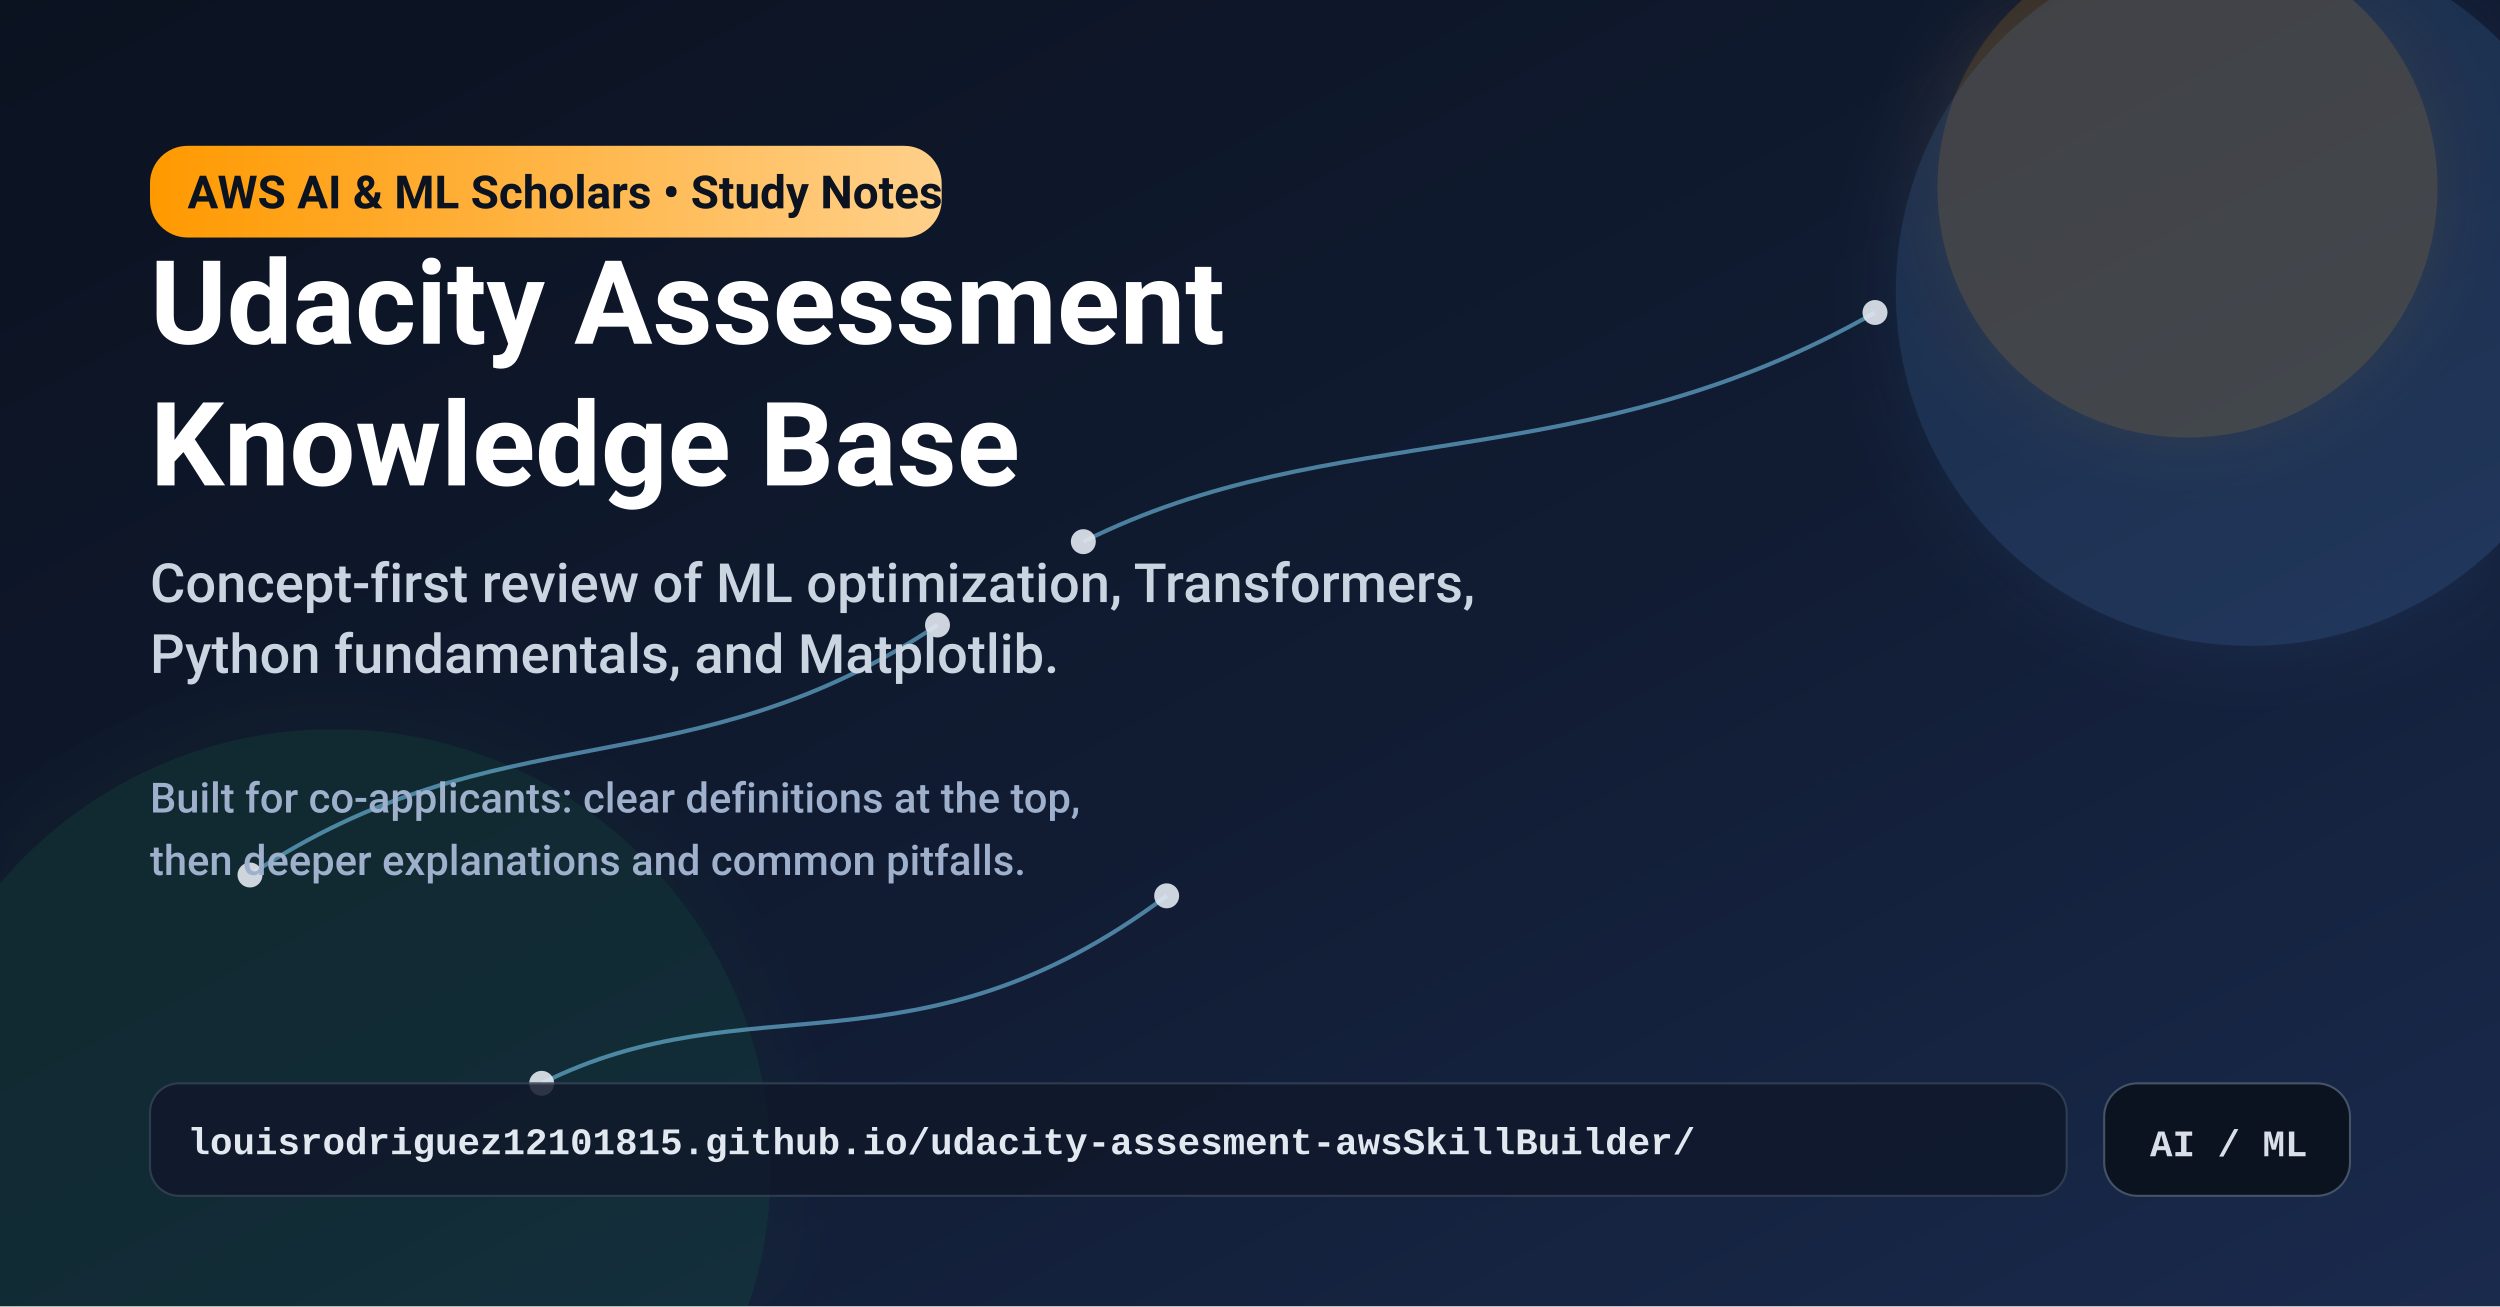
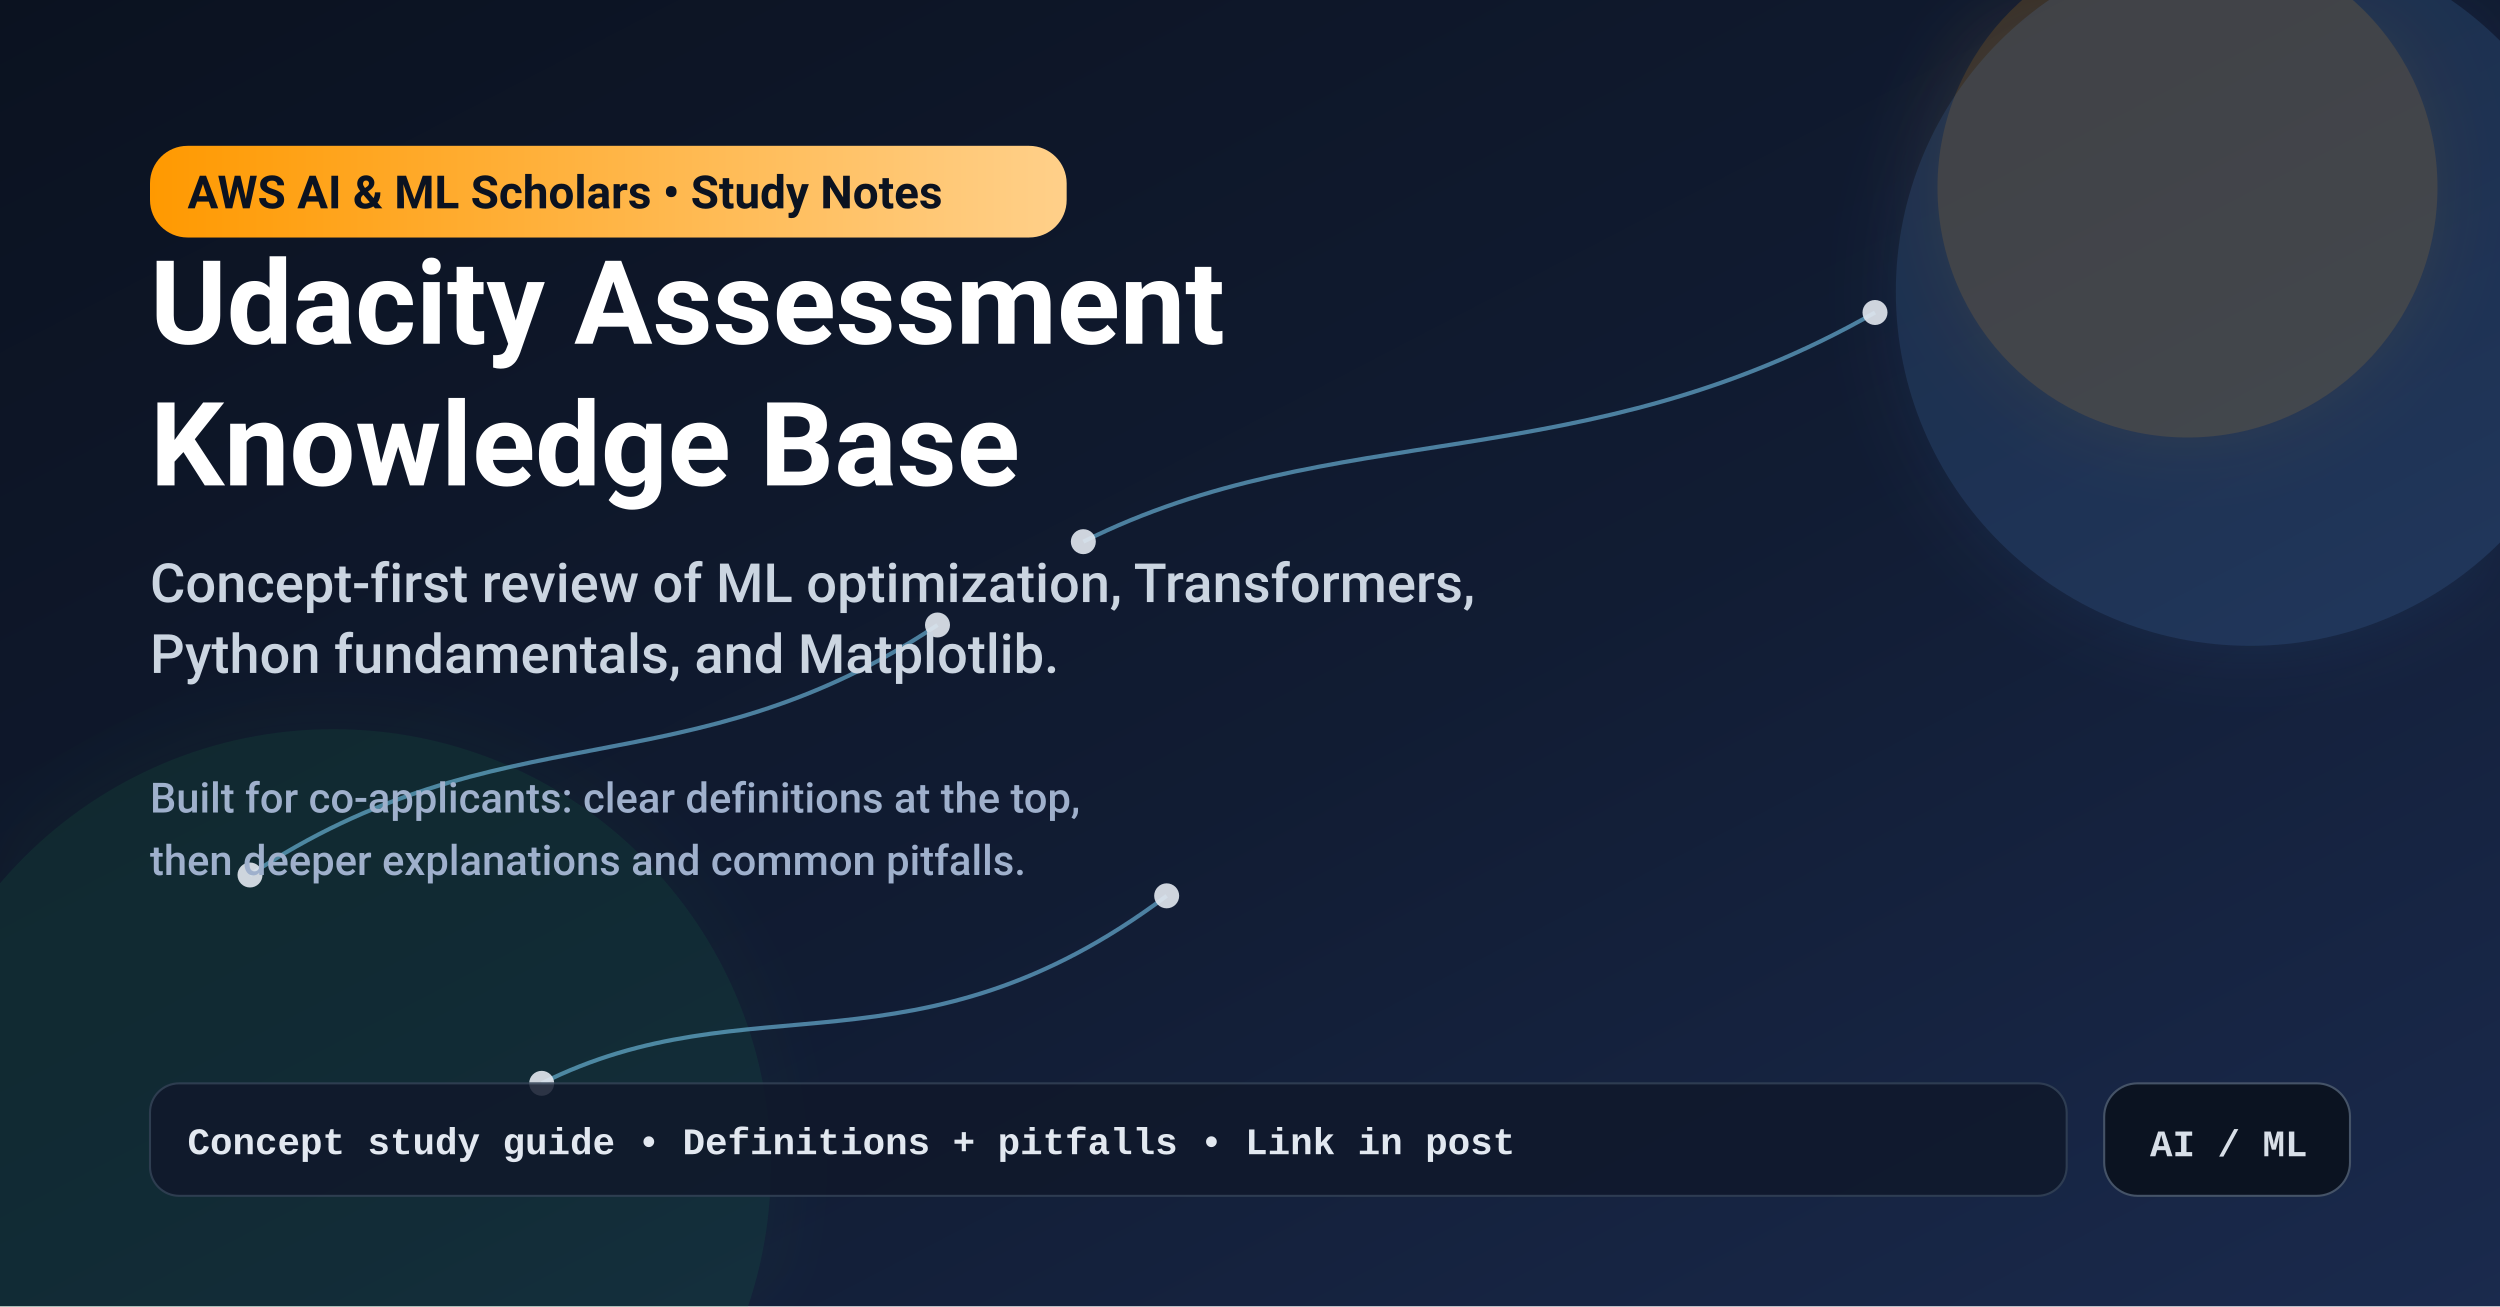
<svg xmlns="http://www.w3.org/2000/svg" width="1200" height="627" viewBox="0 0 1200 627">
  <defs>
    <linearGradient id="bg" x1="0" y1="0" x2="1" y2="1">
      <stop offset="0%" stop-color="#0b1220" />
      <stop offset="55%" stop-color="#111c33" />
      <stop offset="100%" stop-color="#1a2a4d" />
    </linearGradient>
    <linearGradient id="accent" x1="0" y1="0" x2="1" y2="0">
      <stop offset="0%" stop-color="#ff9900" />
      <stop offset="100%" stop-color="#ffd08a" />
    </linearGradient>
    <filter id="soft" x="-20%" y="-20%" width="140%" height="140%">
      <feGaussianBlur stdDeviation="18" result="blur" />
      <feColorMatrix in="blur" type="matrix" values="1 0 0 0 0                 0 1 0 0 0                 0 0 1 0 0                 0 0 0 0.55 0" />
      <feMerge>
        <feMergeNode />
        <feMergeNode in="SourceGraphic" />
      </feMerge>
    </filter>
    <style>
      .title { font: 700 56px -apple-system,BlinkMacSystemFont,"Segoe UI",Roboto,Helvetica,Arial,sans-serif; fill: #ffffff; }
      .subtitle { font: 500 26px -apple-system,BlinkMacSystemFont,"Segoe UI",Roboto,Helvetica,Arial,sans-serif; fill: #cbd5e1; }
      .tag { font: 600 22px -apple-system,BlinkMacSystemFont,"Segoe UI",Roboto,Helvetica,Arial,sans-serif; fill: #0b1220; }
      .small { font: 500 20px -apple-system,BlinkMacSystemFont,"Segoe UI",Roboto,Helvetica,Arial,sans-serif; fill: #9fb0cc; }
      .mono { font: 600 18px ui-monospace,SFMono-Regular,Menlo,Monaco,Consolas,"Liberation Mono","Courier New",monospace; fill:#e2e8f0; }
    </style>
  </defs>
  <rect x="0" y="0" width="1200" height="627" fill="url(#bg)" />
  <circle cx="1050" cy="90" r="120" fill="#ff9900" opacity="0.18" filter="url(#soft)" />
  <circle cx="1080" cy="140" r="170" fill="#60a5fa" opacity="0.16" filter="url(#soft)" />
  <circle cx="160" cy="560" r="210" fill="#22c55e" opacity="0.10" filter="url(#soft)" />
  <g opacity="0.55" stroke="#7dd3fc" stroke-width="2" fill="none">
    <path d="M120 420 C 240 340, 330 380, 450 300" />
    <path d="M260 520 C 360 470, 440 520, 560 430" />
    <path d="M520 260 C 640 200, 760 230, 900 150" />
  </g>
  <g fill="#e2e8f0" opacity="0.9">
    <circle cx="120" cy="420" r="6" />
    <circle cx="450" cy="300" r="6" />
    <circle cx="260" cy="520" r="6" />
    <circle cx="560" cy="430" r="6" />
    <circle cx="520" cy="260" r="6" />
    <circle cx="900" cy="150" r="6" />
  </g>
  <g transform="translate(72,70)">
-     <rect x="0" y="0" rx="18" ry="18" width="380" height="44" fill="url(#accent)" />
+     <rect x="0" y="0" rx="18" ry="18" width="440" height="44" fill="url(#accent)" />
    <text x="18" y="30" class="tag">AWS AI &amp; ML Scholars • Study Notes</text>
  </g>
  <g transform="translate(72,165)">
    <text class="title" x="0" y="0">Udacity Assessment</text>
    <text class="title" x="0" y="68">Knowledge Base</text>
    <text class="subtitle" x="0" y="124">Concept-first review of ML optimization, Transformers,</text>
    <text class="subtitle" x="0" y="158">Python fundamentals, and Matplotlib.</text>
    <text class="small" x="0" y="225">Built for co-applicants: clear definitions at the top,</text>
    <text class="small" x="0" y="255">then deeper explanations and common pitfalls.</text>
  </g>
  <g transform="translate(72,520)">
    <rect x="0" y="0" rx="14" ry="14" width="920" height="54" fill="#0f172a" opacity="0.85" stroke="#334155" />
-     <text class="mono" x="18" y="34">louisrodriguez12101815.github.io/udacity-assesment-awsSkillBuilder/</text>
+     <text class="mono" x="18" y="34">Concept study guide • Definitions + pitfalls • Link in post</text>
  </g>
  <g transform="translate(1010,520)" opacity="0.95">
    <rect x="0" y="0" rx="16" ry="16" width="118" height="54" fill="#0b1220" stroke="#475569" />
    <text x="22" y="35" class="mono" fill="#ff9900">AI / ML</text>
  </g>
</svg>
